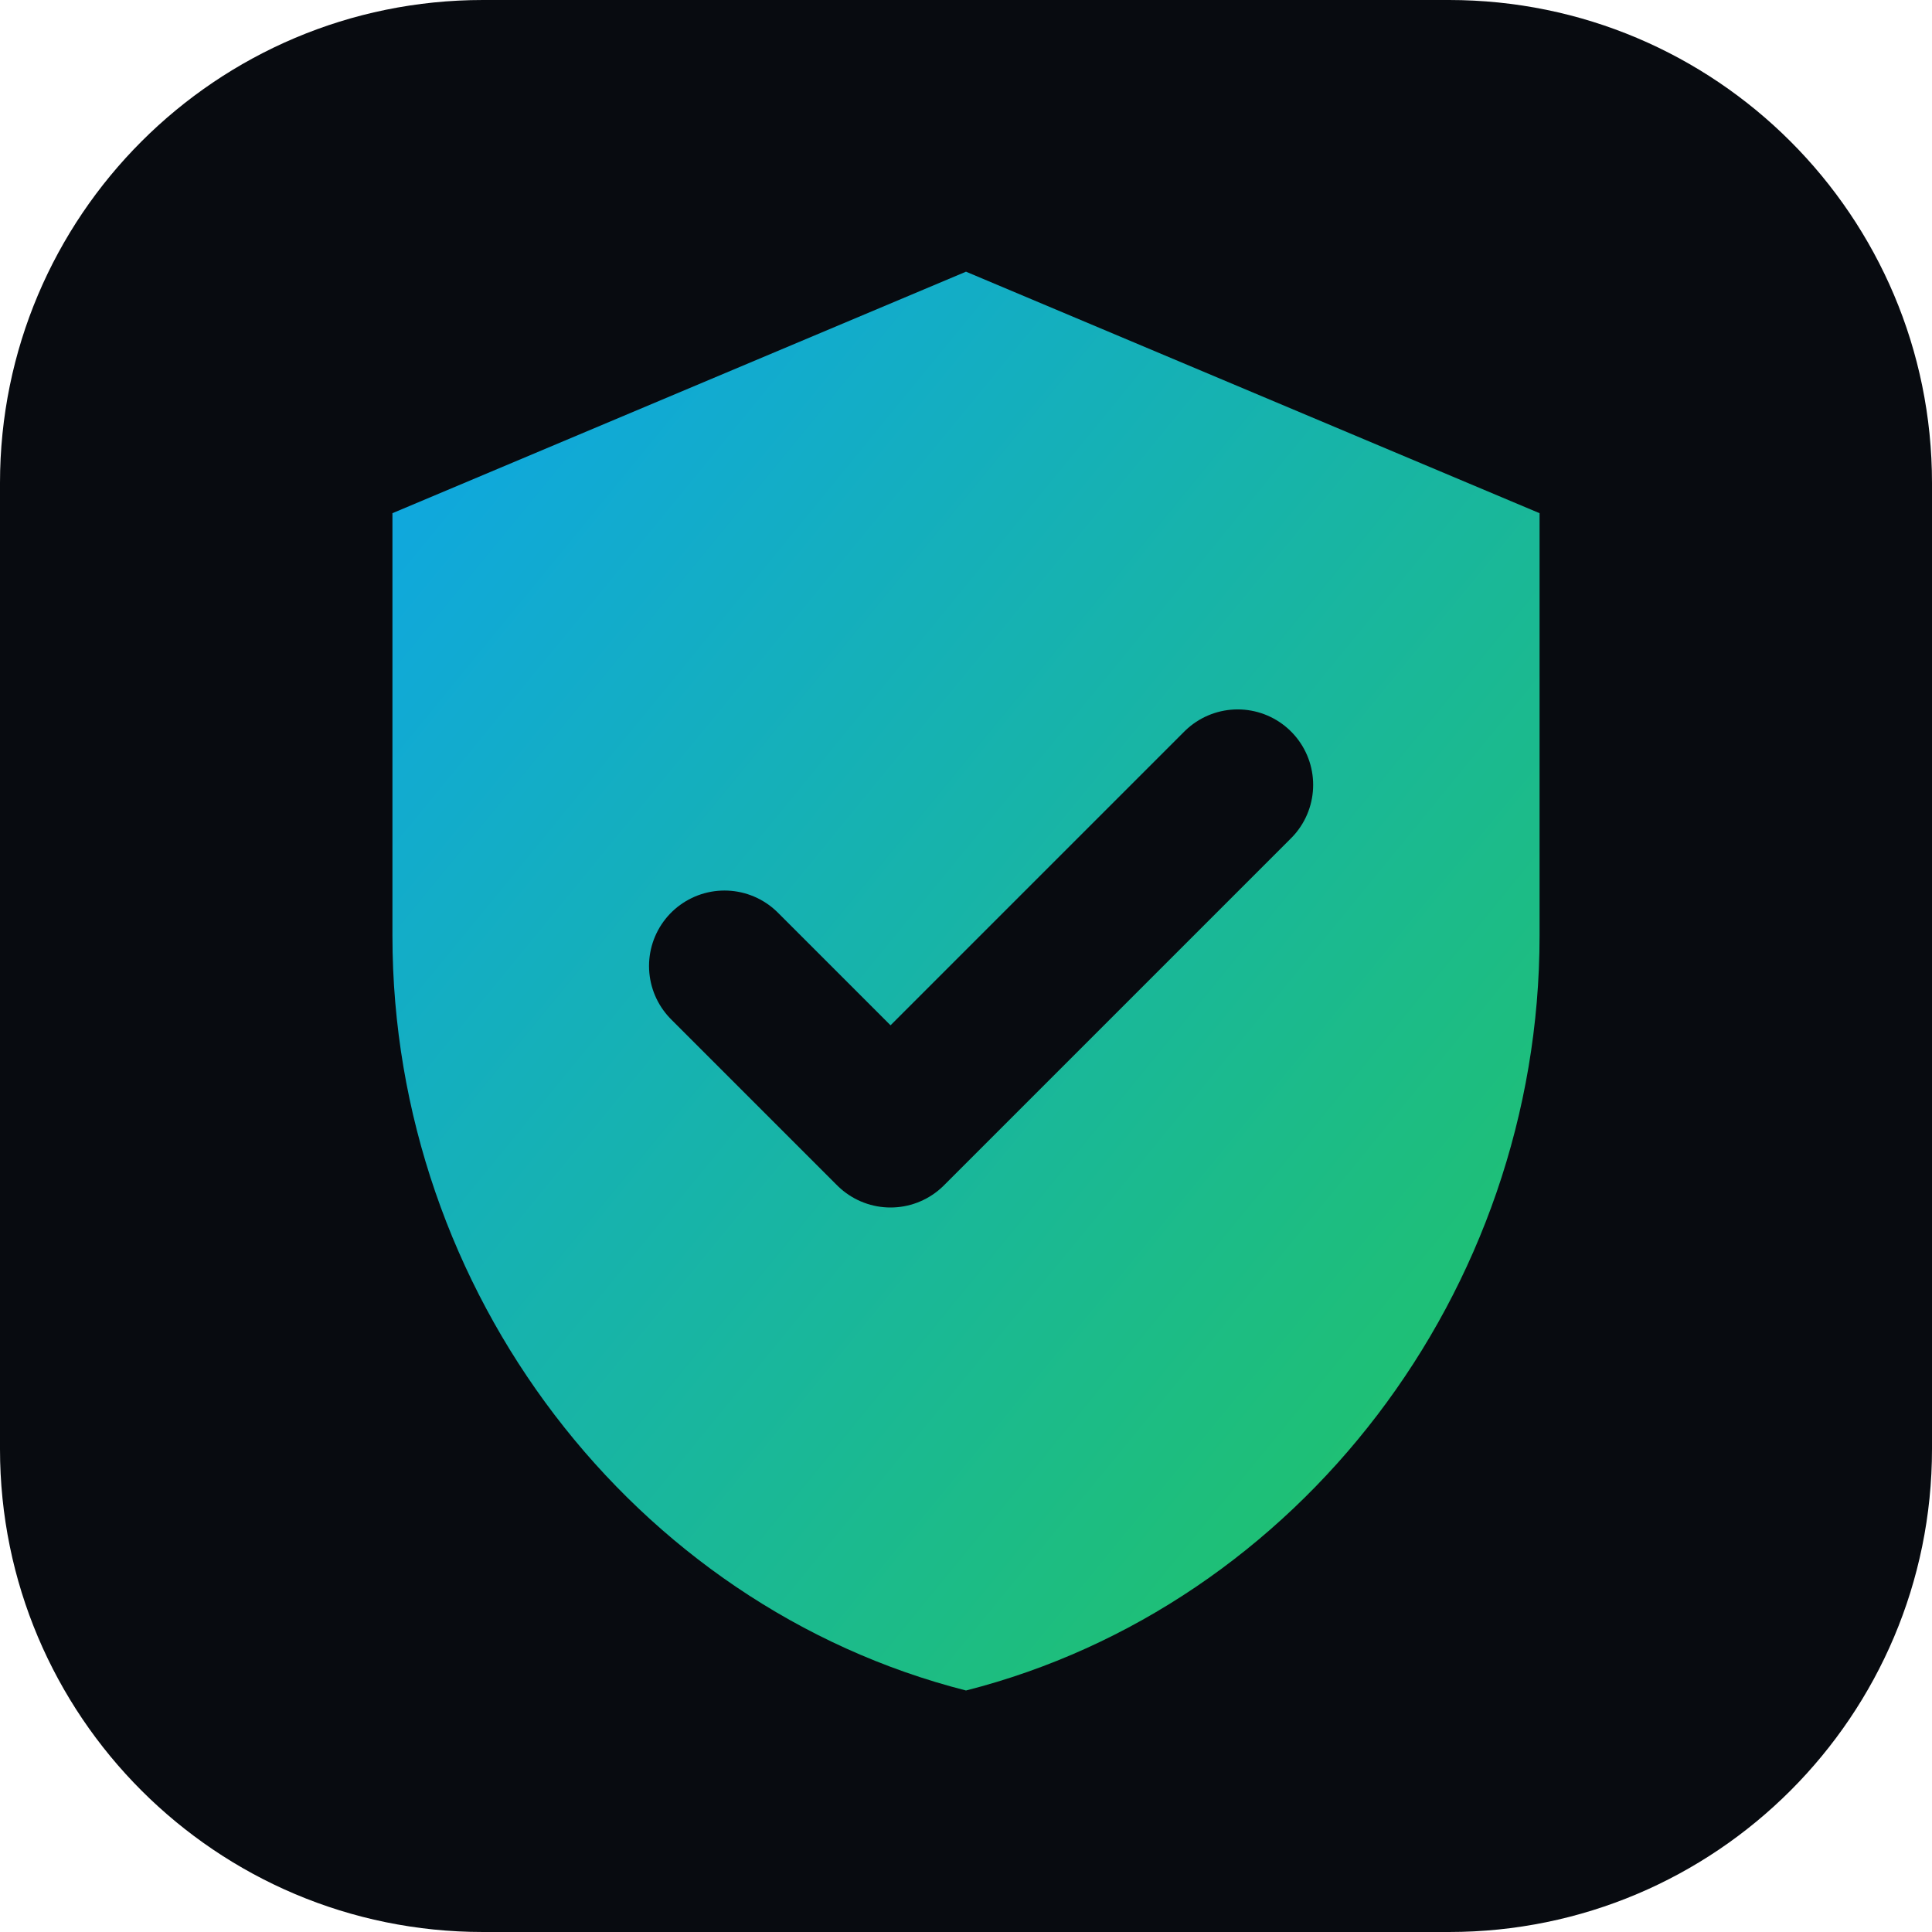
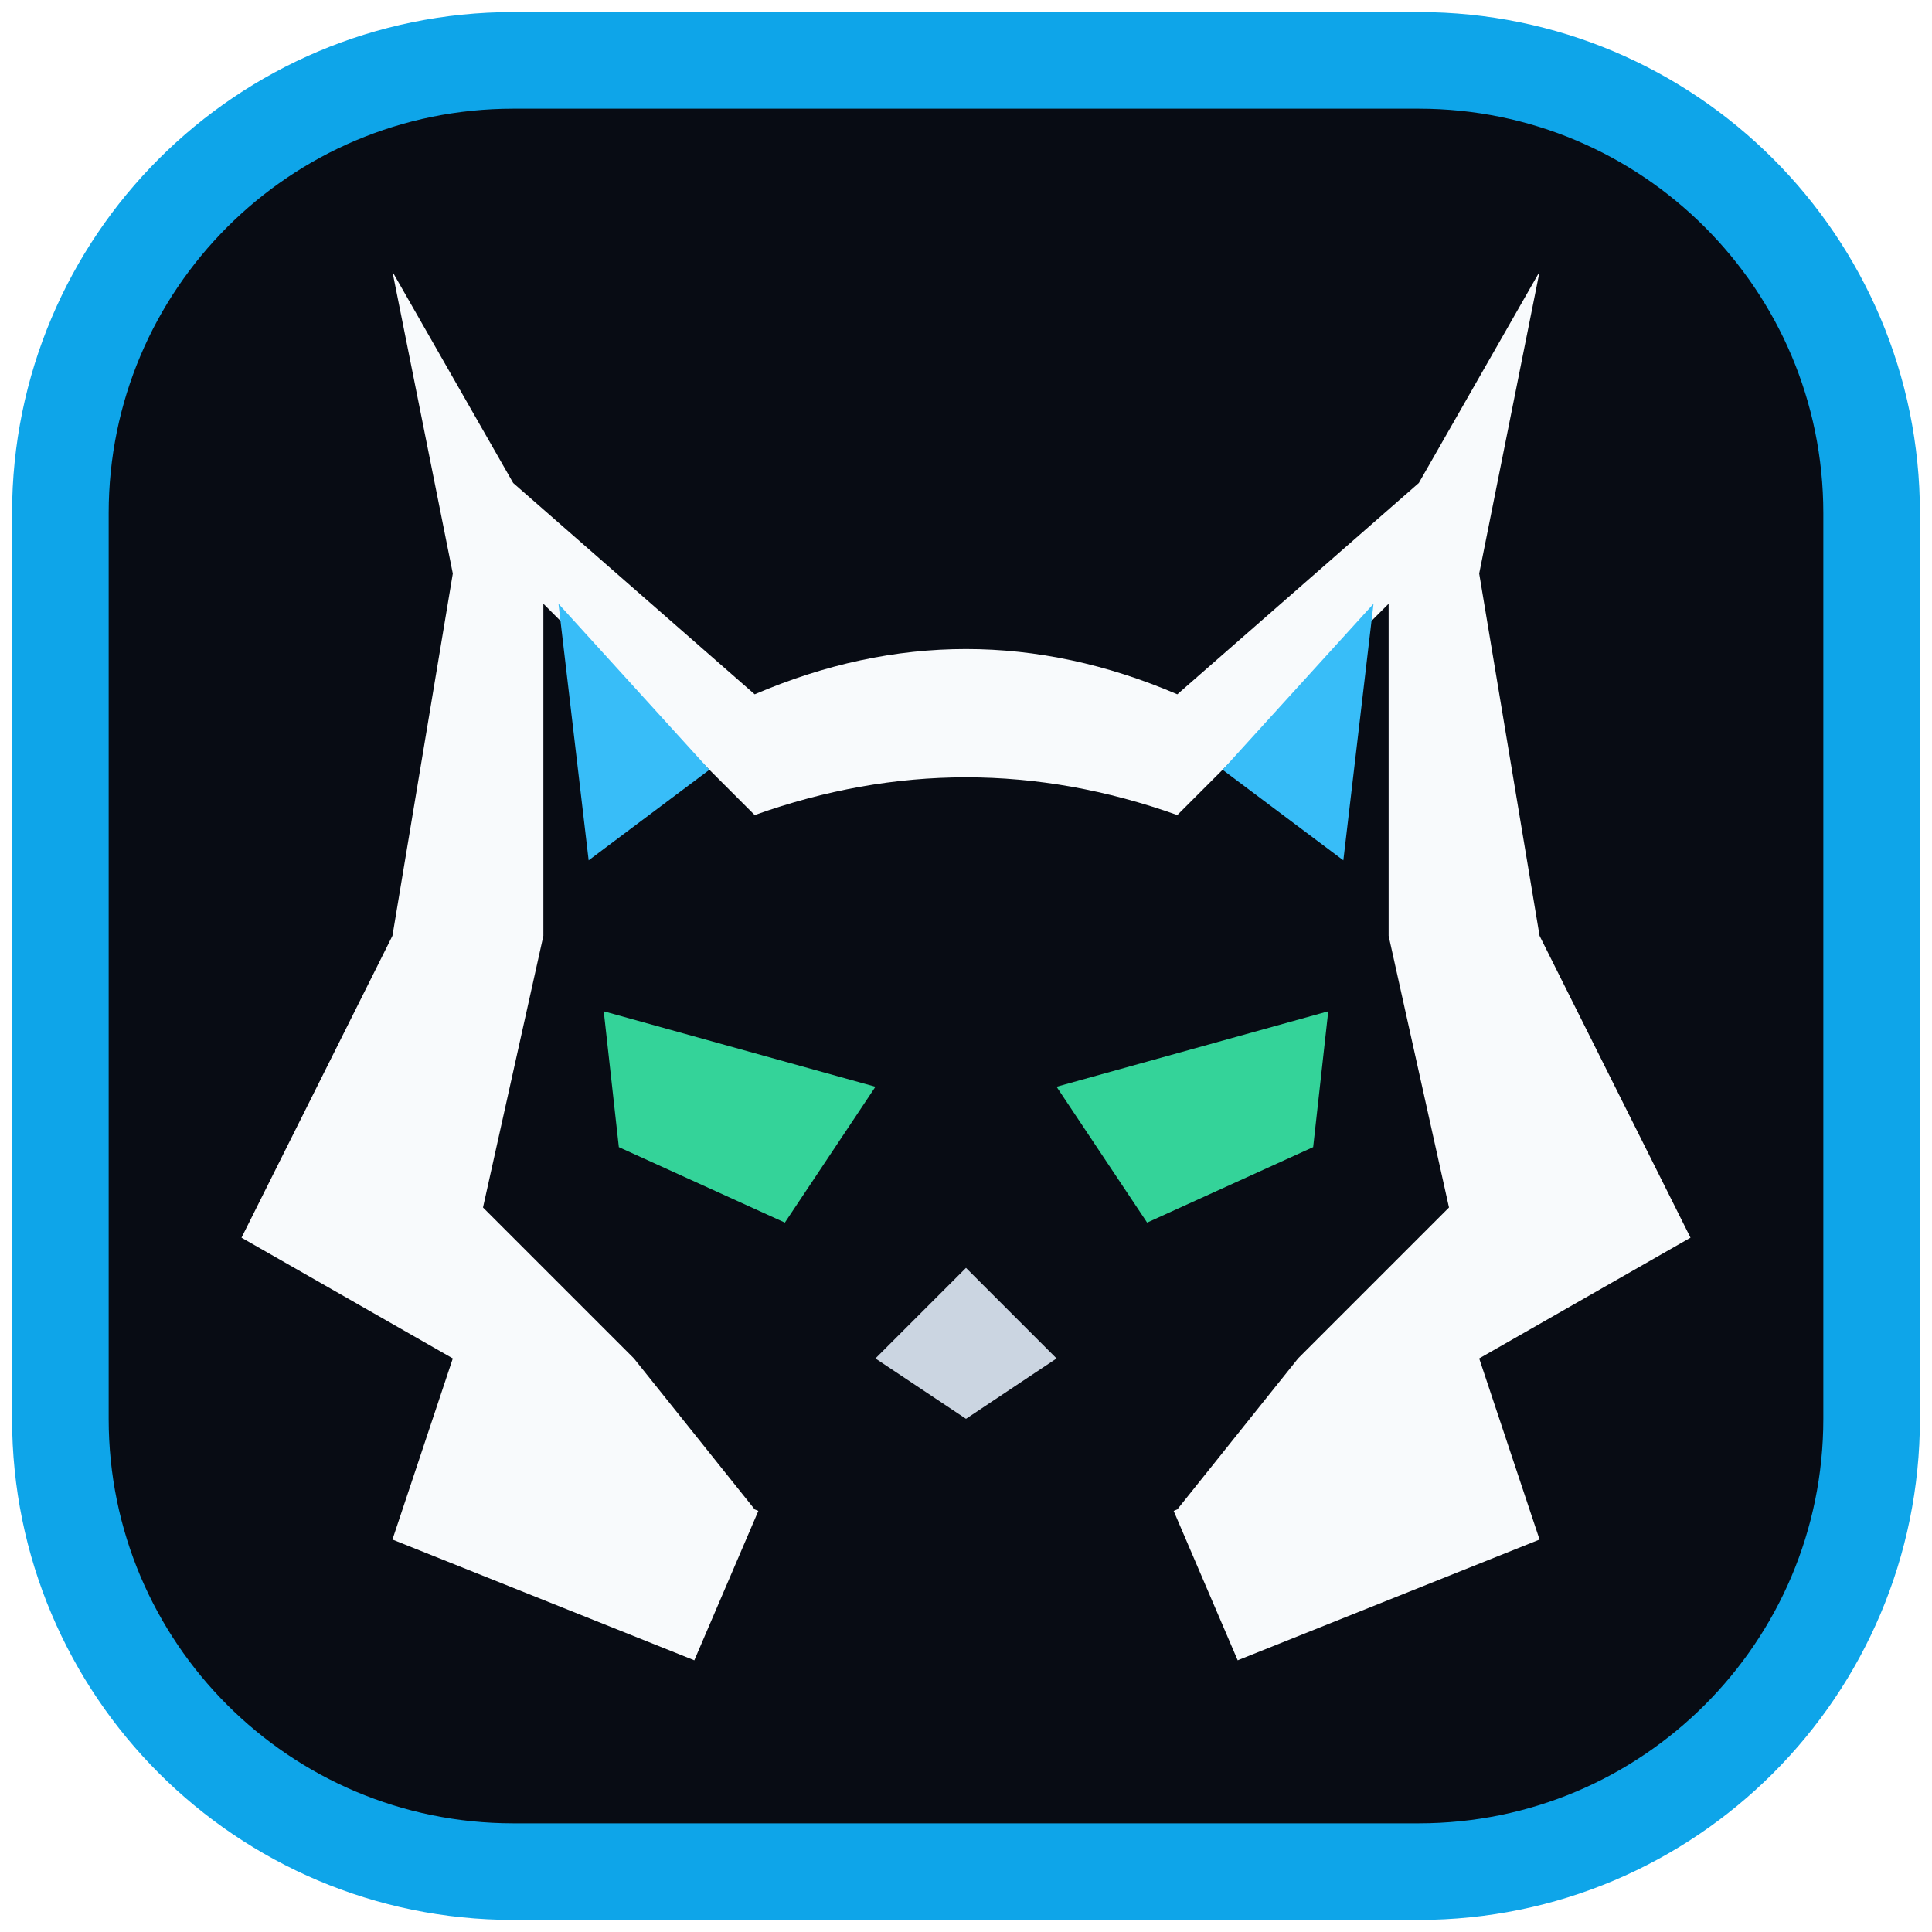
<svg xmlns="http://www.w3.org/2000/svg" viewBox="0 0 64 64">
-   <defs>
-     <linearGradient id="g" x1="0" y1="0" x2="1" y2="1">
-       <stop offset="0%" stop-color="#0ea5e9" />
-       <stop offset="100%" stop-color="#22c55e" />
-     </linearGradient>
-   </defs>
-   <rect width="64" height="64" rx="16" fill="#080b10" />
-   <path d="M32 9l19 8v14c0 11.8-8 22.2-19 25-11-2.8-19-13.2-19-25V17l19-8z" fill="url(#g)" />
-   <path d="M24 32l5.5 5.5L41 26" fill="none" stroke="#080b10" stroke-width="5" stroke-linecap="round" stroke-linejoin="round" />
+   <rect x="2" y="2" width="60" height="60" rx="15" fill="#080c14" stroke="#0ea5e9" stroke-width="3.2" />
+   <path d="M13 9l4 7 8 7q7-3 14 0l8-7 4-7-2 10 2 12 5 10-7 4 2 6-10 4-3-7q-6 3-12 0l-3 7-10-4 2-6-7-4 5-10 2-12z" fill="#f8fafc" />
+   <path d="M18 20l7 7q7-2.5 14 0l7-7v11l2 9-5 5-4 5q-7 3-14 0l-4-5-5-5 2-9z" fill="#080c14" />
+   <polygon points="18.5,20 23.5,25.5 19.5,28.5" fill="#38bdf8" />
+   <polygon points="45.5,20 40.5,25.5 44.5,28.5" fill="#38bdf8" />
+   <path d="M20 33.5l9 2.5-3 4.5-5.5-2.5zM44 33.5l-9 2.5 3 4.5 5.5-2.5z" fill="#34d399" />
+   <polygon points="32,42 35,45 32,47 29,45" fill="#cbd5e1" />
</svg>
